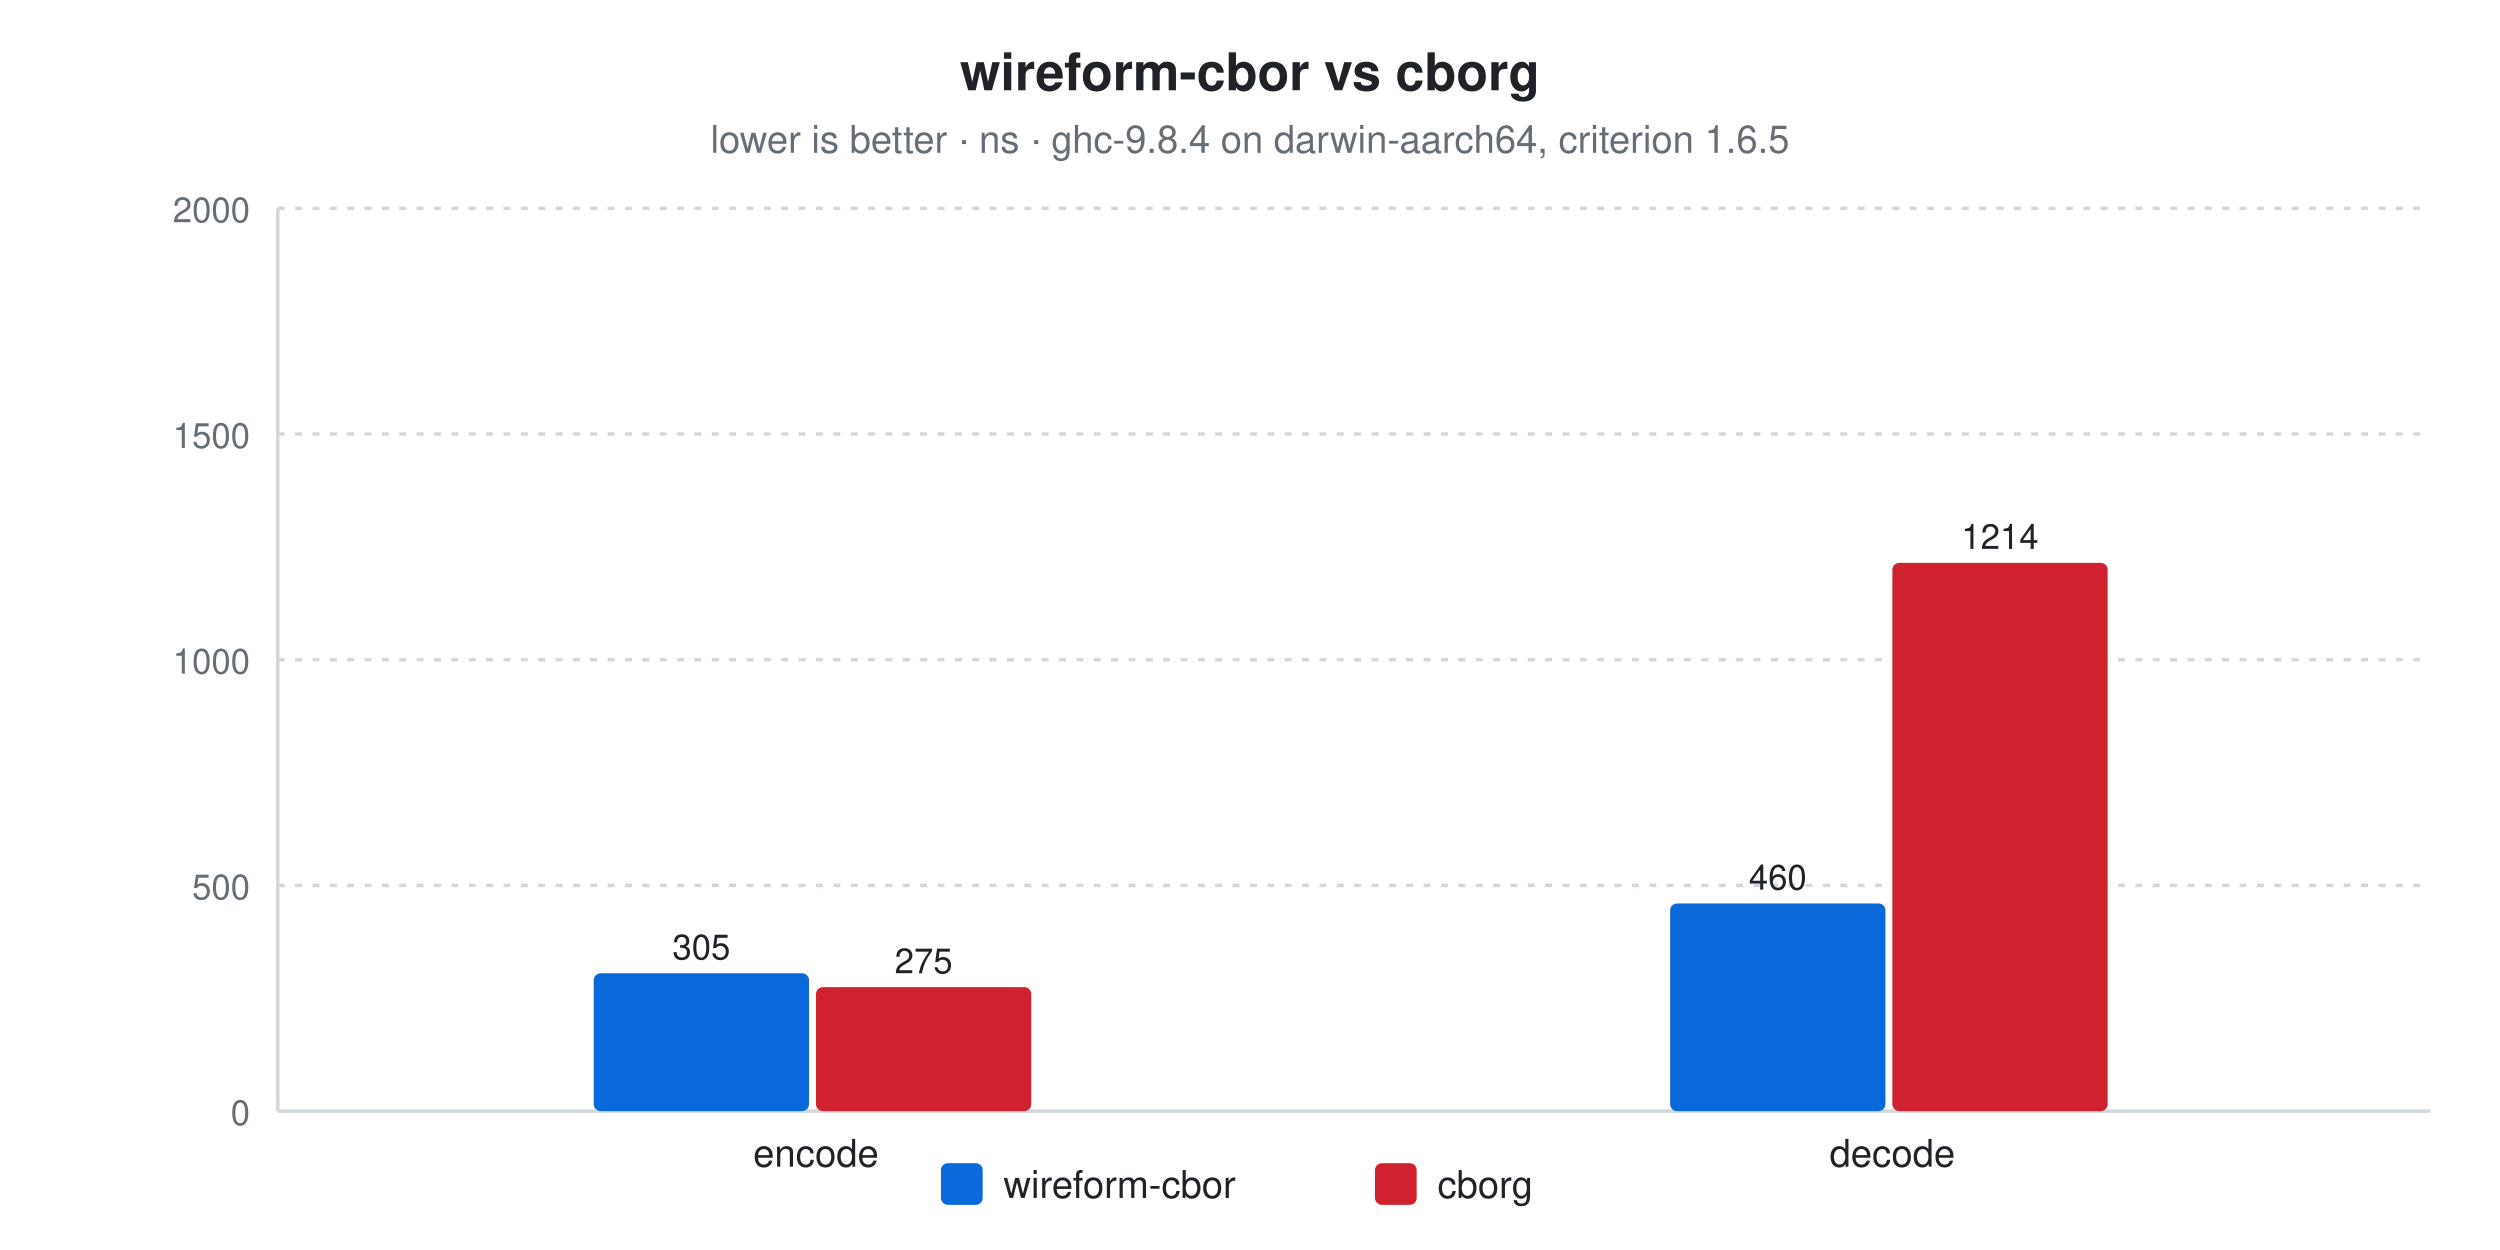
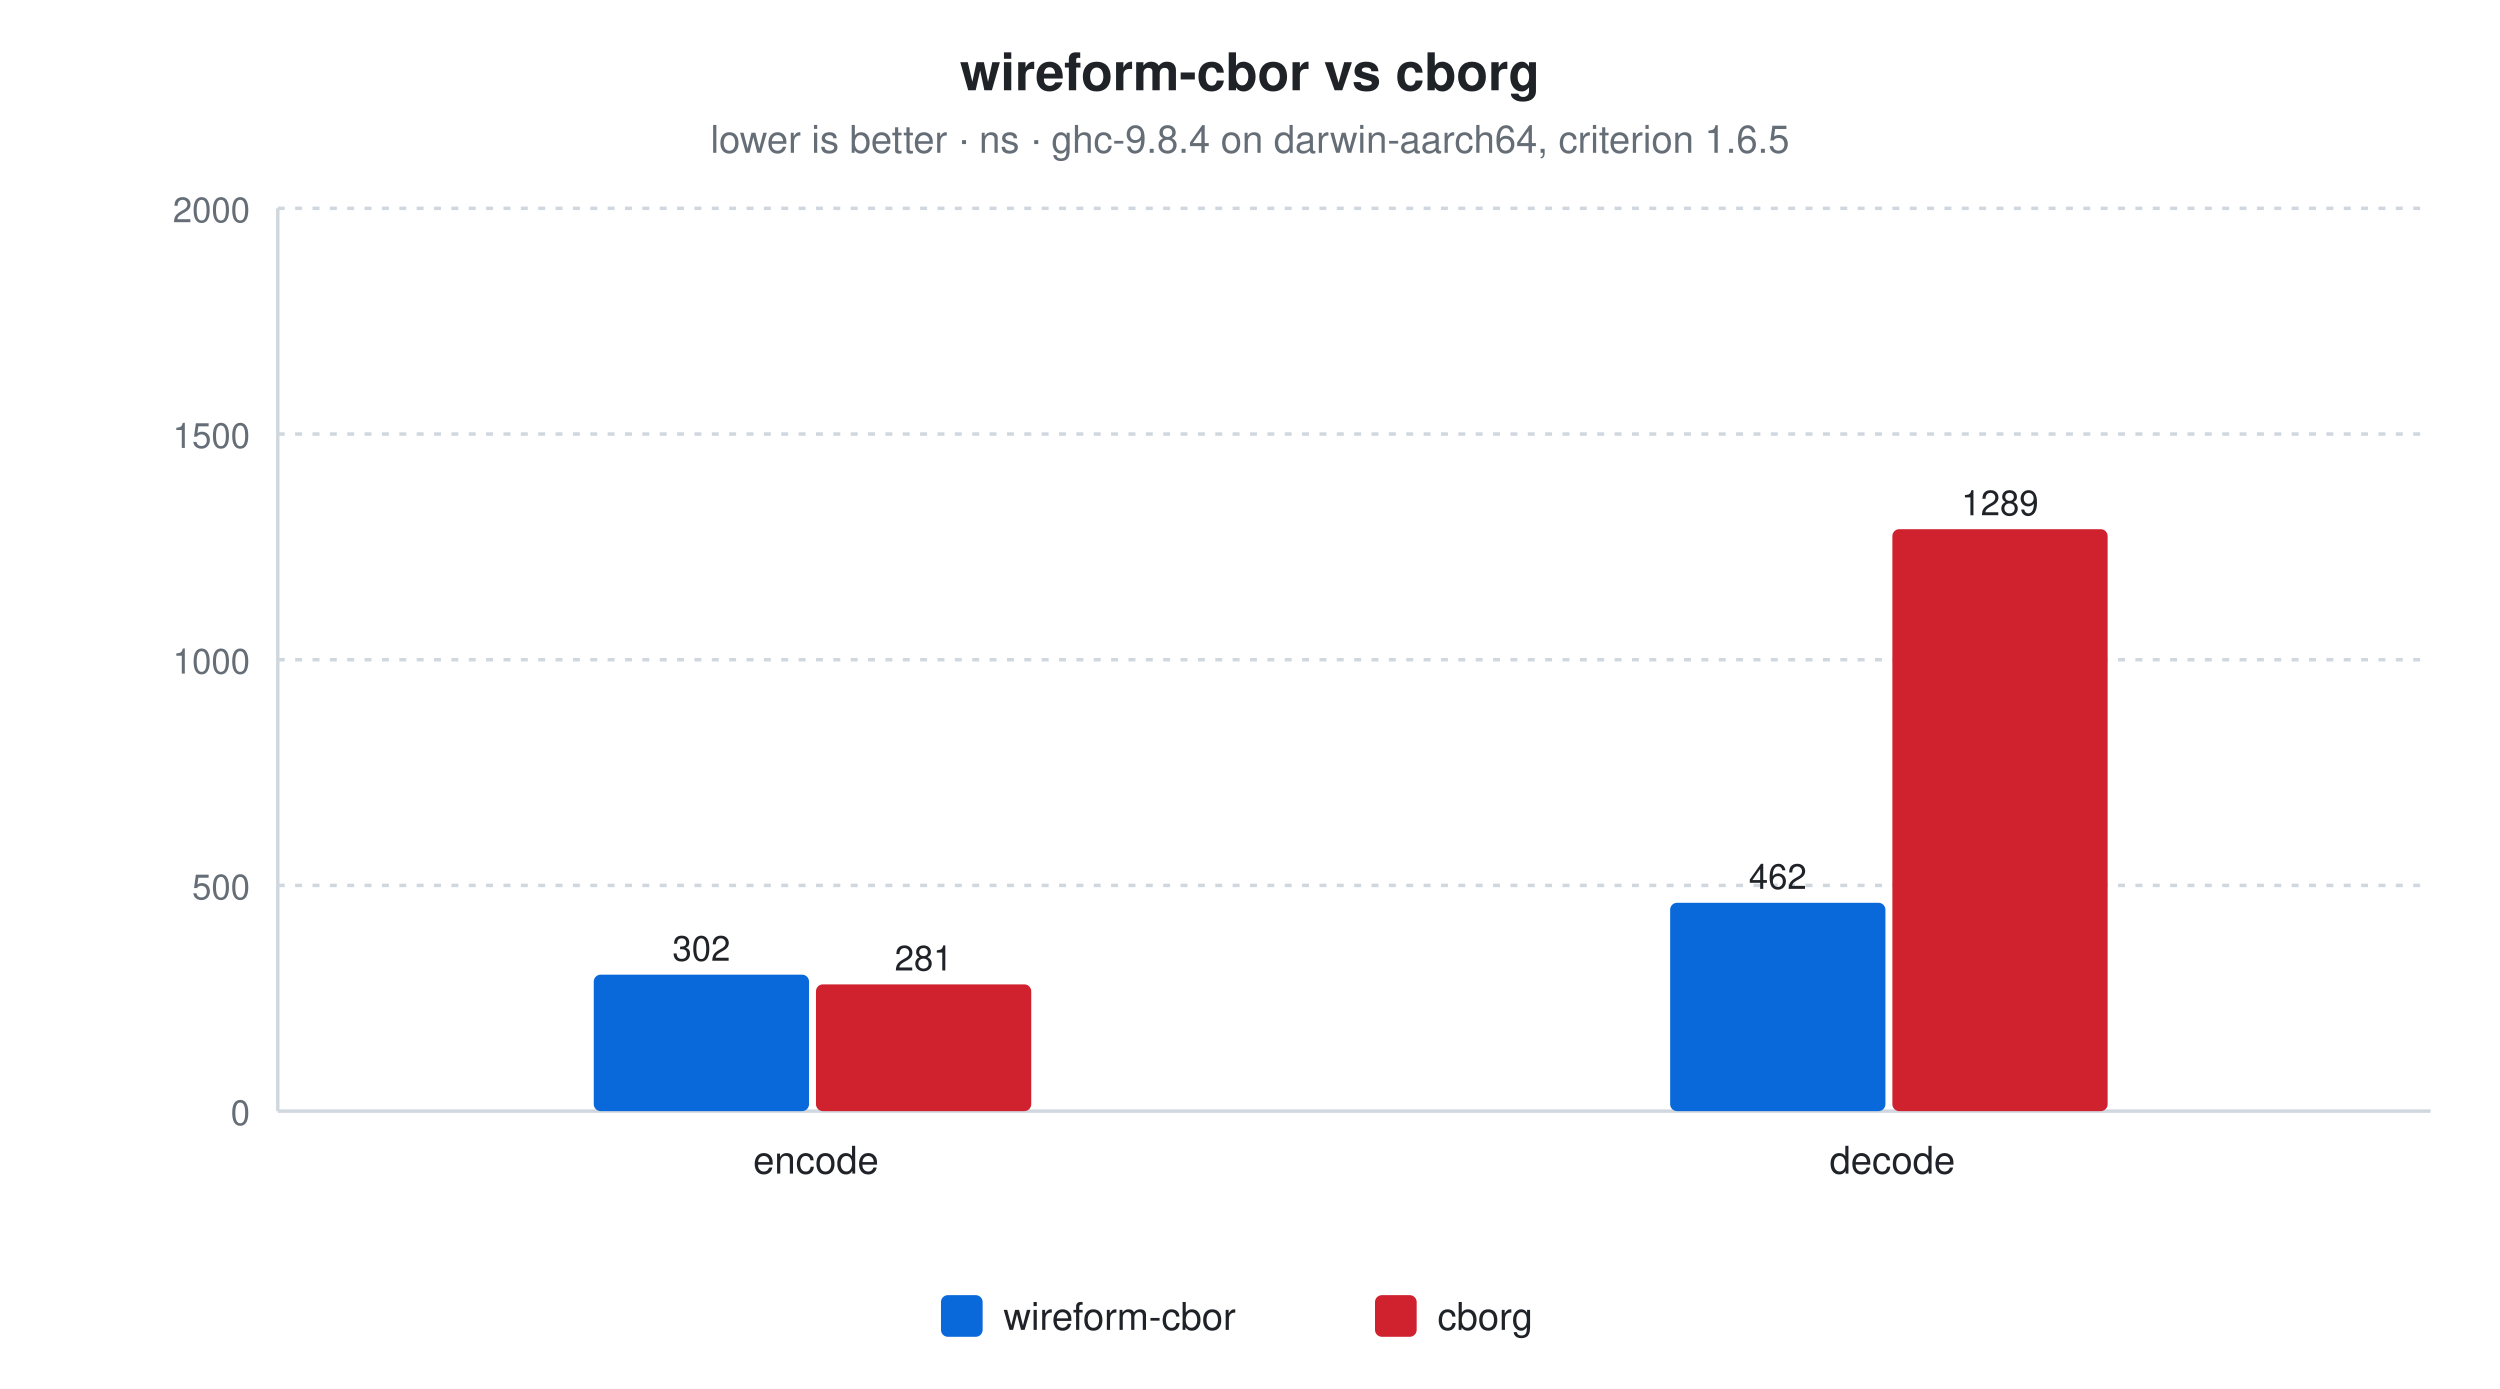
- <svg xmlns="http://www.w3.org/2000/svg" viewBox="0 0 720 360" width="720" height="360" font-family="ui-sans-serif, system-ui, -apple-system, BlinkMacSystemFont, &quot;Segoe UI&quot;, Helvetica, Arial, sans-serif" font-size="12">
-   <rect x="0" y="0" width="720" height="360" fill="#ffffff" />
+ <svg xmlns="http://www.w3.org/2000/svg" viewBox="0 0 720 400" width="720" height="400" font-family="ui-sans-serif, system-ui, -apple-system, BlinkMacSystemFont, &quot;Segoe UI&quot;, Helvetica, Arial, sans-serif" font-size="12">
+   <rect x="0" y="0" width="720" height="400" fill="#ffffff" />
  <text x="360" y="26" text-anchor="middle" font-size="15" font-weight="600" fill="#1f2328">wireform-cbor vs cborg</text>
  <text x="360" y="44" text-anchor="middle" font-size="11" fill="#656d76">lower is better · ns · ghc-9.8.4 on darwin-aarch64, criterion 1.6.5</text>
  <g stroke="#d0d7de" stroke-width="1">
    <line x1="80" y1="320" x2="700" y2="320" />
    <line x1="80" y1="60" x2="80" y2="320" />
  </g>
  <g>
    <g />
    <text x="72" y="324" text-anchor="end" font-size="10" fill="#656d76">0</text>
    <line x1="80" y1="255" x2="700" y2="255" stroke="#d0d7de" stroke-width="1" stroke-dasharray="2 3" />
    <text x="72" y="259" text-anchor="end" font-size="10" fill="#656d76">500</text>
    <line x1="80" y1="190" x2="700" y2="190" stroke="#d0d7de" stroke-width="1" stroke-dasharray="2 3" />
    <text x="72" y="194" text-anchor="end" font-size="10" fill="#656d76">1000</text>
    <line x1="80" y1="125" x2="700" y2="125" stroke="#d0d7de" stroke-width="1" stroke-dasharray="2 3" />
    <text x="72" y="129" text-anchor="end" font-size="10" fill="#656d76">1500</text>
    <line x1="80" y1="60" x2="700" y2="60" stroke="#d0d7de" stroke-width="1" stroke-dasharray="2 3" />
    <text x="72" y="64" text-anchor="end" font-size="10" fill="#656d76">2000</text>
  </g>
  <g>
-     <rect x="171" y="280.3" width="62" height="39.7" rx="2" fill="#0969da" />
-     <rect x="235" y="284.3" width="62" height="35.7" rx="2" fill="#cf222e" />
-     <rect x="481" y="260.2" width="62" height="59.8" rx="2" fill="#0969da" />
-     <rect x="545" y="162.1" width="62" height="157.9" rx="2" fill="#cf222e" />
+     <rect x="171" y="280.7" width="62" height="39.3" rx="2" fill="#0969da" />
+     <rect x="235" y="283.5" width="62" height="36.5" rx="2" fill="#cf222e" />
+     <rect x="481" y="260.0" width="62" height="60.0" rx="2" fill="#0969da" />
+     <rect x="545" y="152.4" width="62" height="167.6" rx="2" fill="#cf222e" />
  </g>
  <g>
-     <text x="202" y="276.3" text-anchor="middle" font-size="10" fill="#1f2328">305</text>
-     <text x="266" y="280.3" text-anchor="middle" font-size="10" fill="#1f2328">275</text>
-     <text x="512" y="256.2" text-anchor="middle" font-size="10" fill="#1f2328">460</text>
-     <text x="576" y="158.1" text-anchor="middle" font-size="10" fill="#1f2328">1214</text>
+     <text x="202" y="276.7" text-anchor="middle" font-size="10" fill="#1f2328">302</text>
+     <text x="266" y="279.5" text-anchor="middle" font-size="10" fill="#1f2328">281</text>
+     <text x="512" y="256.0" text-anchor="middle" font-size="10" fill="#1f2328">462</text>
+     <text x="576" y="148.4" text-anchor="middle" font-size="10" fill="#1f2328">1289</text>
  </g>
  <g>
-     <text x="235" y="336" text-anchor="middle" font-size="11" fill="#1f2328">encode</text>
-     <text x="545" y="336" text-anchor="middle" font-size="11" fill="#1f2328">decode</text>
+     <text x="235" y="338" text-anchor="middle" font-size="11" fill="#1f2328">encode</text>
+     <text x="545" y="338" text-anchor="middle" font-size="11" fill="#1f2328">decode</text>
  </g>
  <g>
-     <g transform="translate(271, 344)">
+     <g transform="translate(271, 382)">
      <rect x="0" y="-9" width="12" height="12" rx="2" fill="#0969da" />
      <text x="18" y="1" font-size="11" fill="#1f2328">wireform-cbor</text>
    </g>
-     <g transform="translate(396, 344)">
+     <g transform="translate(396, 382)">
      <rect x="0" y="-9" width="12" height="12" rx="2" fill="#cf222e" />
      <text x="18" y="1" font-size="11" fill="#1f2328">cborg</text>
    </g>
  </g>
</svg>
